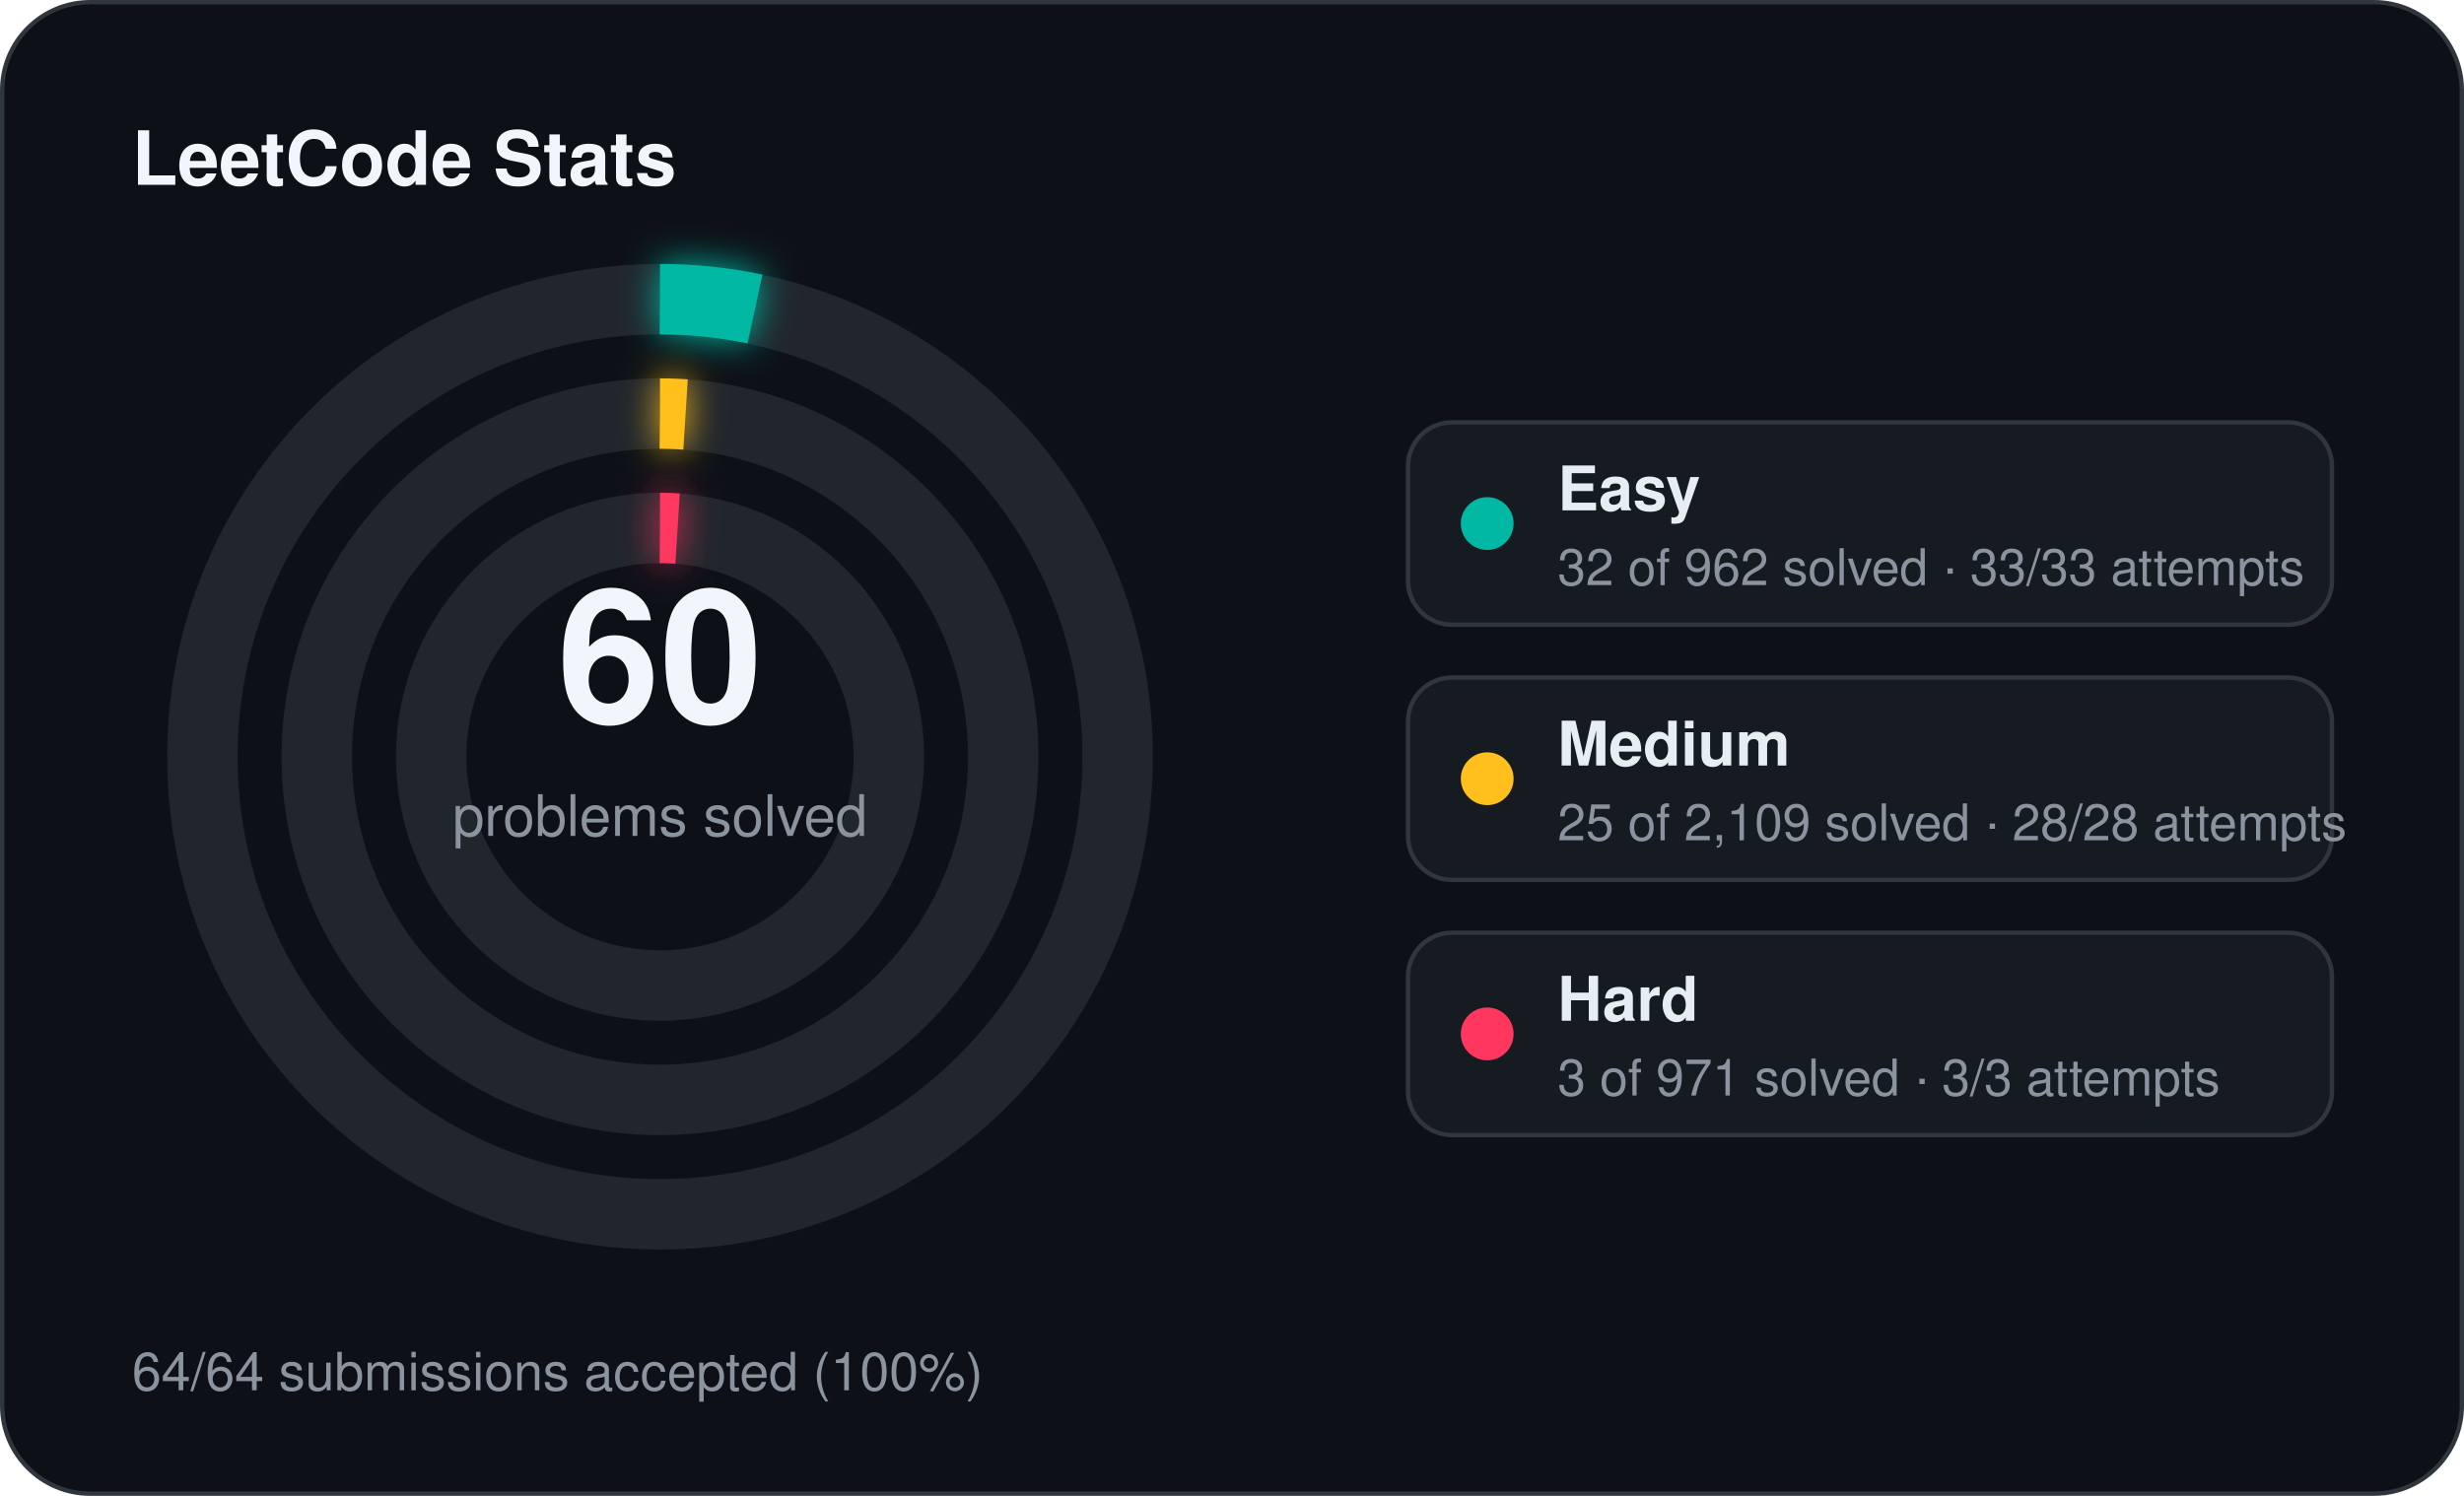
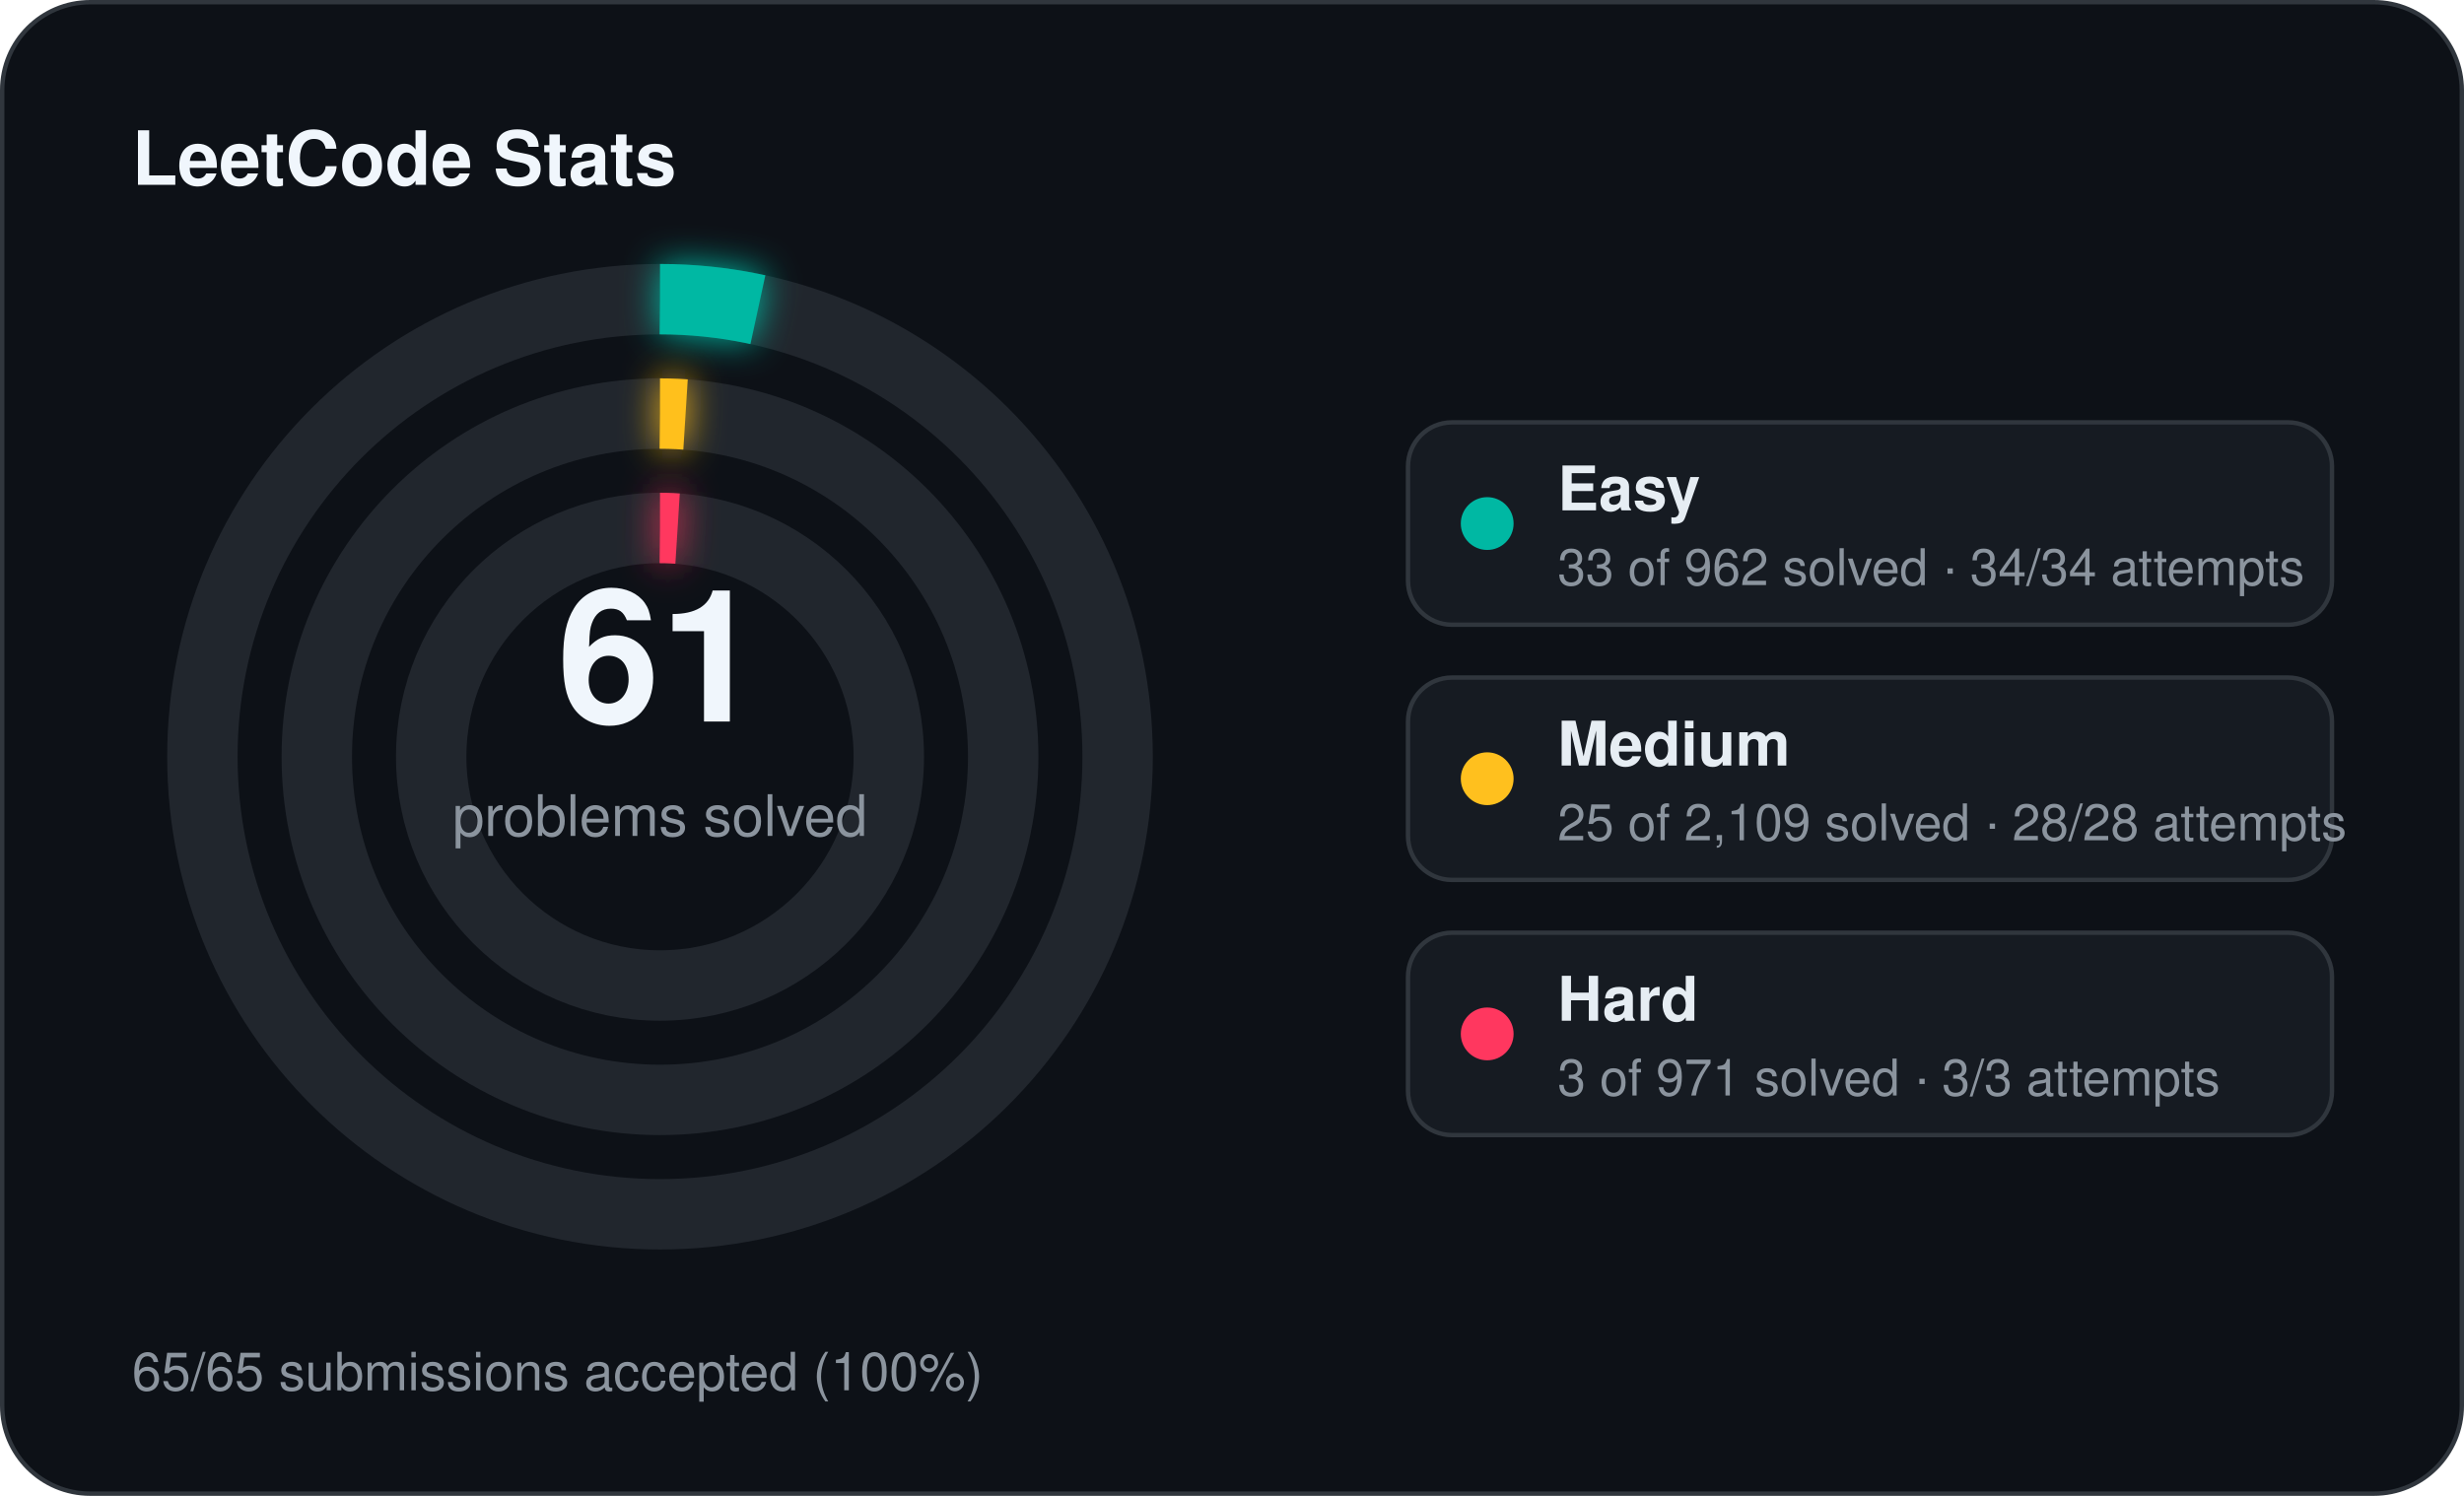
<svg xmlns="http://www.w3.org/2000/svg" width="560" height="340" viewBox="0 0 560 340">
  <defs>
    <filter id="stats-glow" x="-60%" y="-60%" width="220%" height="220%">
      <feGaussianBlur stdDeviation="4" result="blur" />
      <feMerge>
        <feMergeNode in="blur" />
        <feMergeNode in="SourceGraphic" />
      </feMerge>
    </filter>
  </defs>
  <rect x="0.5" y="0.5" width="559" height="339" rx="20" fill="#0d1117" stroke="#30363d" stroke-width="1" />
  <text x="30" y="42" fill="#f0f6fc" font-family="Segoe UI, Helvetica, Arial, sans-serif" font-size="17" font-weight="700">LeetCode Stats</text>
  <circle cx="150" cy="172" r="104" fill="none" stroke="#21262d" stroke-width="16" />
-   <circle cx="150" cy="172" r="104" fill="none" stroke="#00b8a3" stroke-width="16" stroke-linecap="butt" stroke-dasharray="21.74 653.45" transform="rotate(-90 150 172)" filter="url(#stats-glow)" />
+   <circle cx="150" cy="172" r="104" fill="none" stroke="#00b8a3" stroke-width="16" stroke-linecap="butt" stroke-dasharray="22.42 653.45" transform="rotate(-90 150 172)" filter="url(#stats-glow)" />
  <circle cx="150" cy="172" r="78" fill="none" stroke="#21262d" stroke-width="16" />
  <circle cx="150" cy="172" r="78" fill="none" stroke="#ffc01e" stroke-width="16" stroke-linecap="butt" stroke-dasharray="5.81 490.09" transform="rotate(-90 150 172)" filter="url(#stats-glow)" />
  <circle cx="150" cy="172" r="52" fill="none" stroke="#21262d" stroke-width="16" />
  <circle cx="150" cy="172" r="52" fill="none" stroke="#ff375f" stroke-width="16" stroke-linecap="butt" stroke-dasharray="4.00 326.73" transform="rotate(-90 150 172)" filter="url(#stats-glow)" />
-   <text x="150" y="164" text-anchor="middle" fill="#f0f6fc" font-family="Segoe UI, Helvetica, Arial, sans-serif" font-size="42" font-weight="700">60</text>
+   <text x="150" y="164" text-anchor="middle" fill="#f0f6fc" font-family="Segoe UI, Helvetica, Arial, sans-serif" font-size="42" font-weight="700">61</text>
  <text x="150" y="190" text-anchor="middle" fill="#8b949e" font-family="Segoe UI, Helvetica, Arial, sans-serif" font-size="13">problems solved</text>
  <rect x="320" y="96" width="210" height="46" rx="10" fill="#161b22" stroke="#30363d" stroke-width="1" />
  <circle cx="338" cy="119" r="6" fill="#00b8a3" />
  <text x="354" y="116" fill="#e6edf3" font-family="Segoe UI, Helvetica, Arial, sans-serif" font-size="14" font-weight="600">Easy</text>
-   <text x="354" y="133" fill="#8b949e" font-family="Segoe UI, Helvetica, Arial, sans-serif" font-size="11.5">32 of 962 solved · 33/33 attempts</text>
+   <text x="354" y="133" fill="#8b949e" font-family="Segoe UI, Helvetica, Arial, sans-serif" font-size="11.5">33 of 962 solved · 34/34 attempts</text>
  <rect x="320" y="154" width="210" height="46" rx="10" fill="#161b22" stroke="#30363d" stroke-width="1" />
  <circle cx="338" cy="177" r="6" fill="#ffc01e" />
  <text x="354" y="174" fill="#e6edf3" font-family="Segoe UI, Helvetica, Arial, sans-serif" font-size="14" font-weight="600">Medium</text>
  <text x="354" y="191" fill="#8b949e" font-family="Segoe UI, Helvetica, Arial, sans-serif" font-size="11.5">25 of 2,109 solved · 28/28 attempts</text>
  <rect x="320" y="212" width="210" height="46" rx="10" fill="#161b22" stroke="#30363d" stroke-width="1" />
  <circle cx="338" cy="235" r="6" fill="#ff375f" />
  <text x="354" y="232" fill="#e6edf3" font-family="Segoe UI, Helvetica, Arial, sans-serif" font-size="14" font-weight="600">Hard</text>
  <text x="354" y="249" fill="#8b949e" font-family="Segoe UI, Helvetica, Arial, sans-serif" font-size="11.5">3 of 971 solved · 3/3 attempts</text>
-   <text x="30" y="316" fill="#8b949e" font-family="Segoe UI, Helvetica, Arial, sans-serif" font-size="12">64/64 submissions accepted (100%)</text>
+   <text x="30" y="316" fill="#8b949e" font-family="Segoe UI, Helvetica, Arial, sans-serif" font-size="12">65/65 submissions accepted (100%)</text>
</svg>
